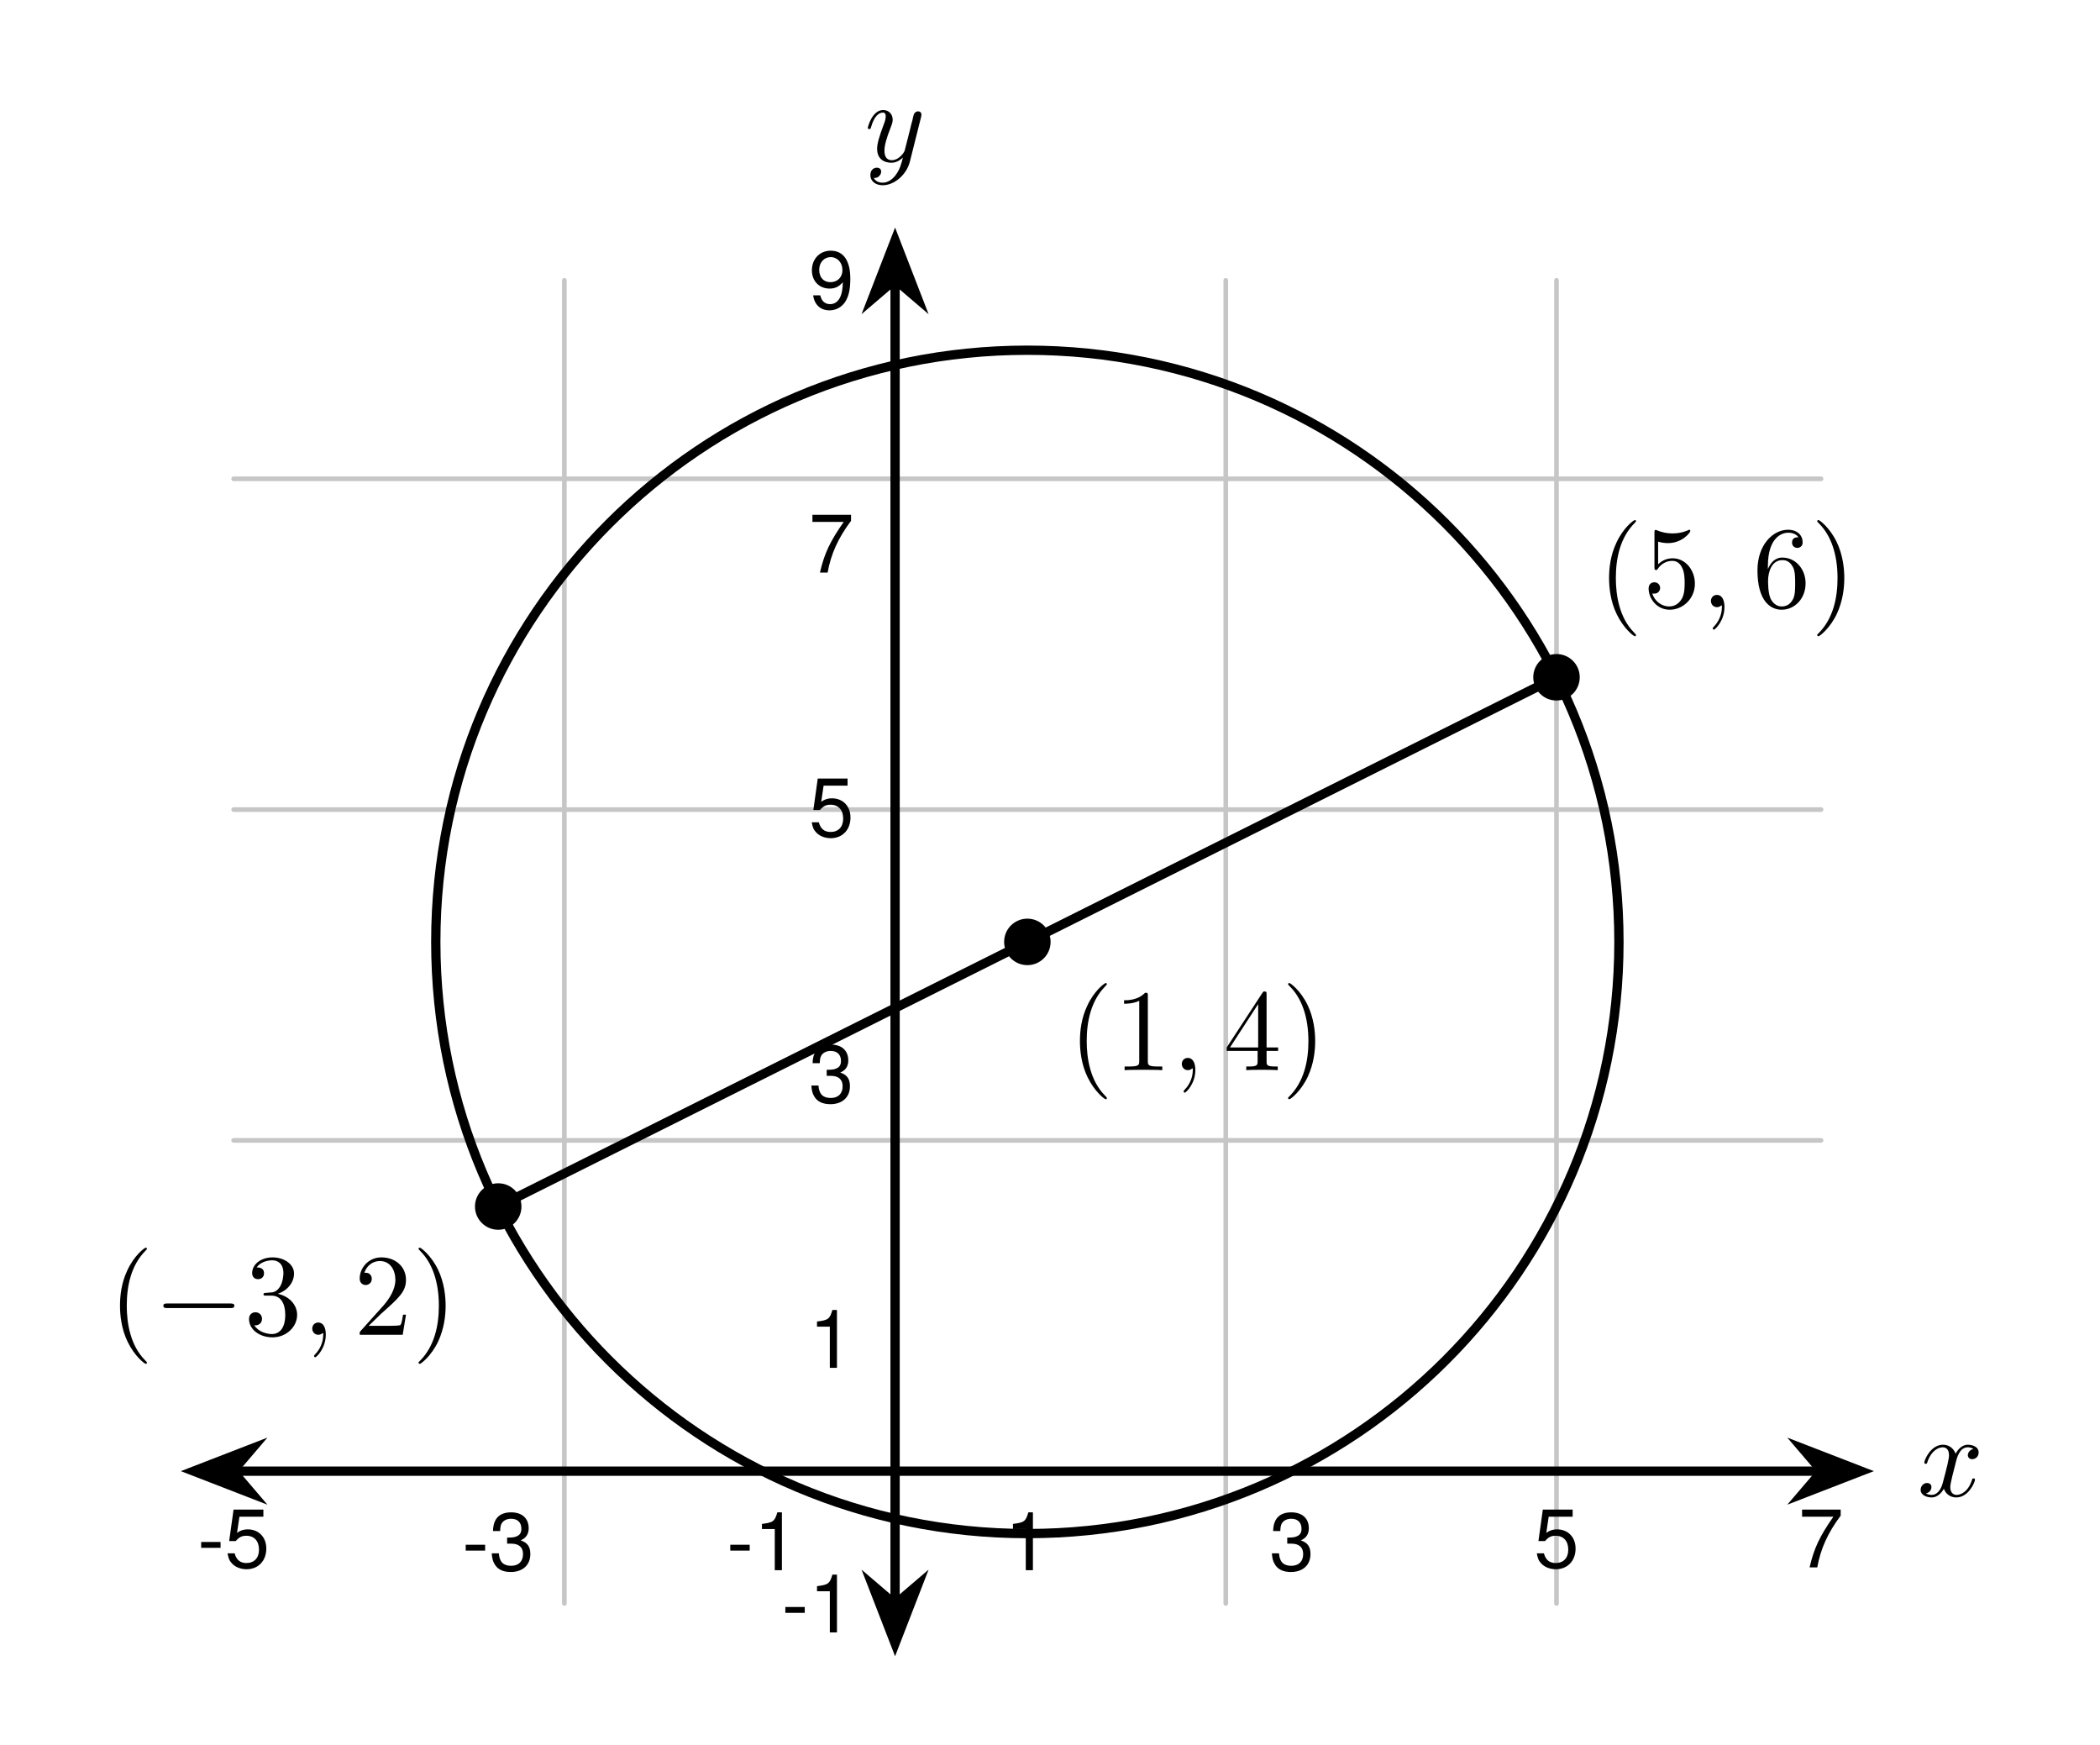
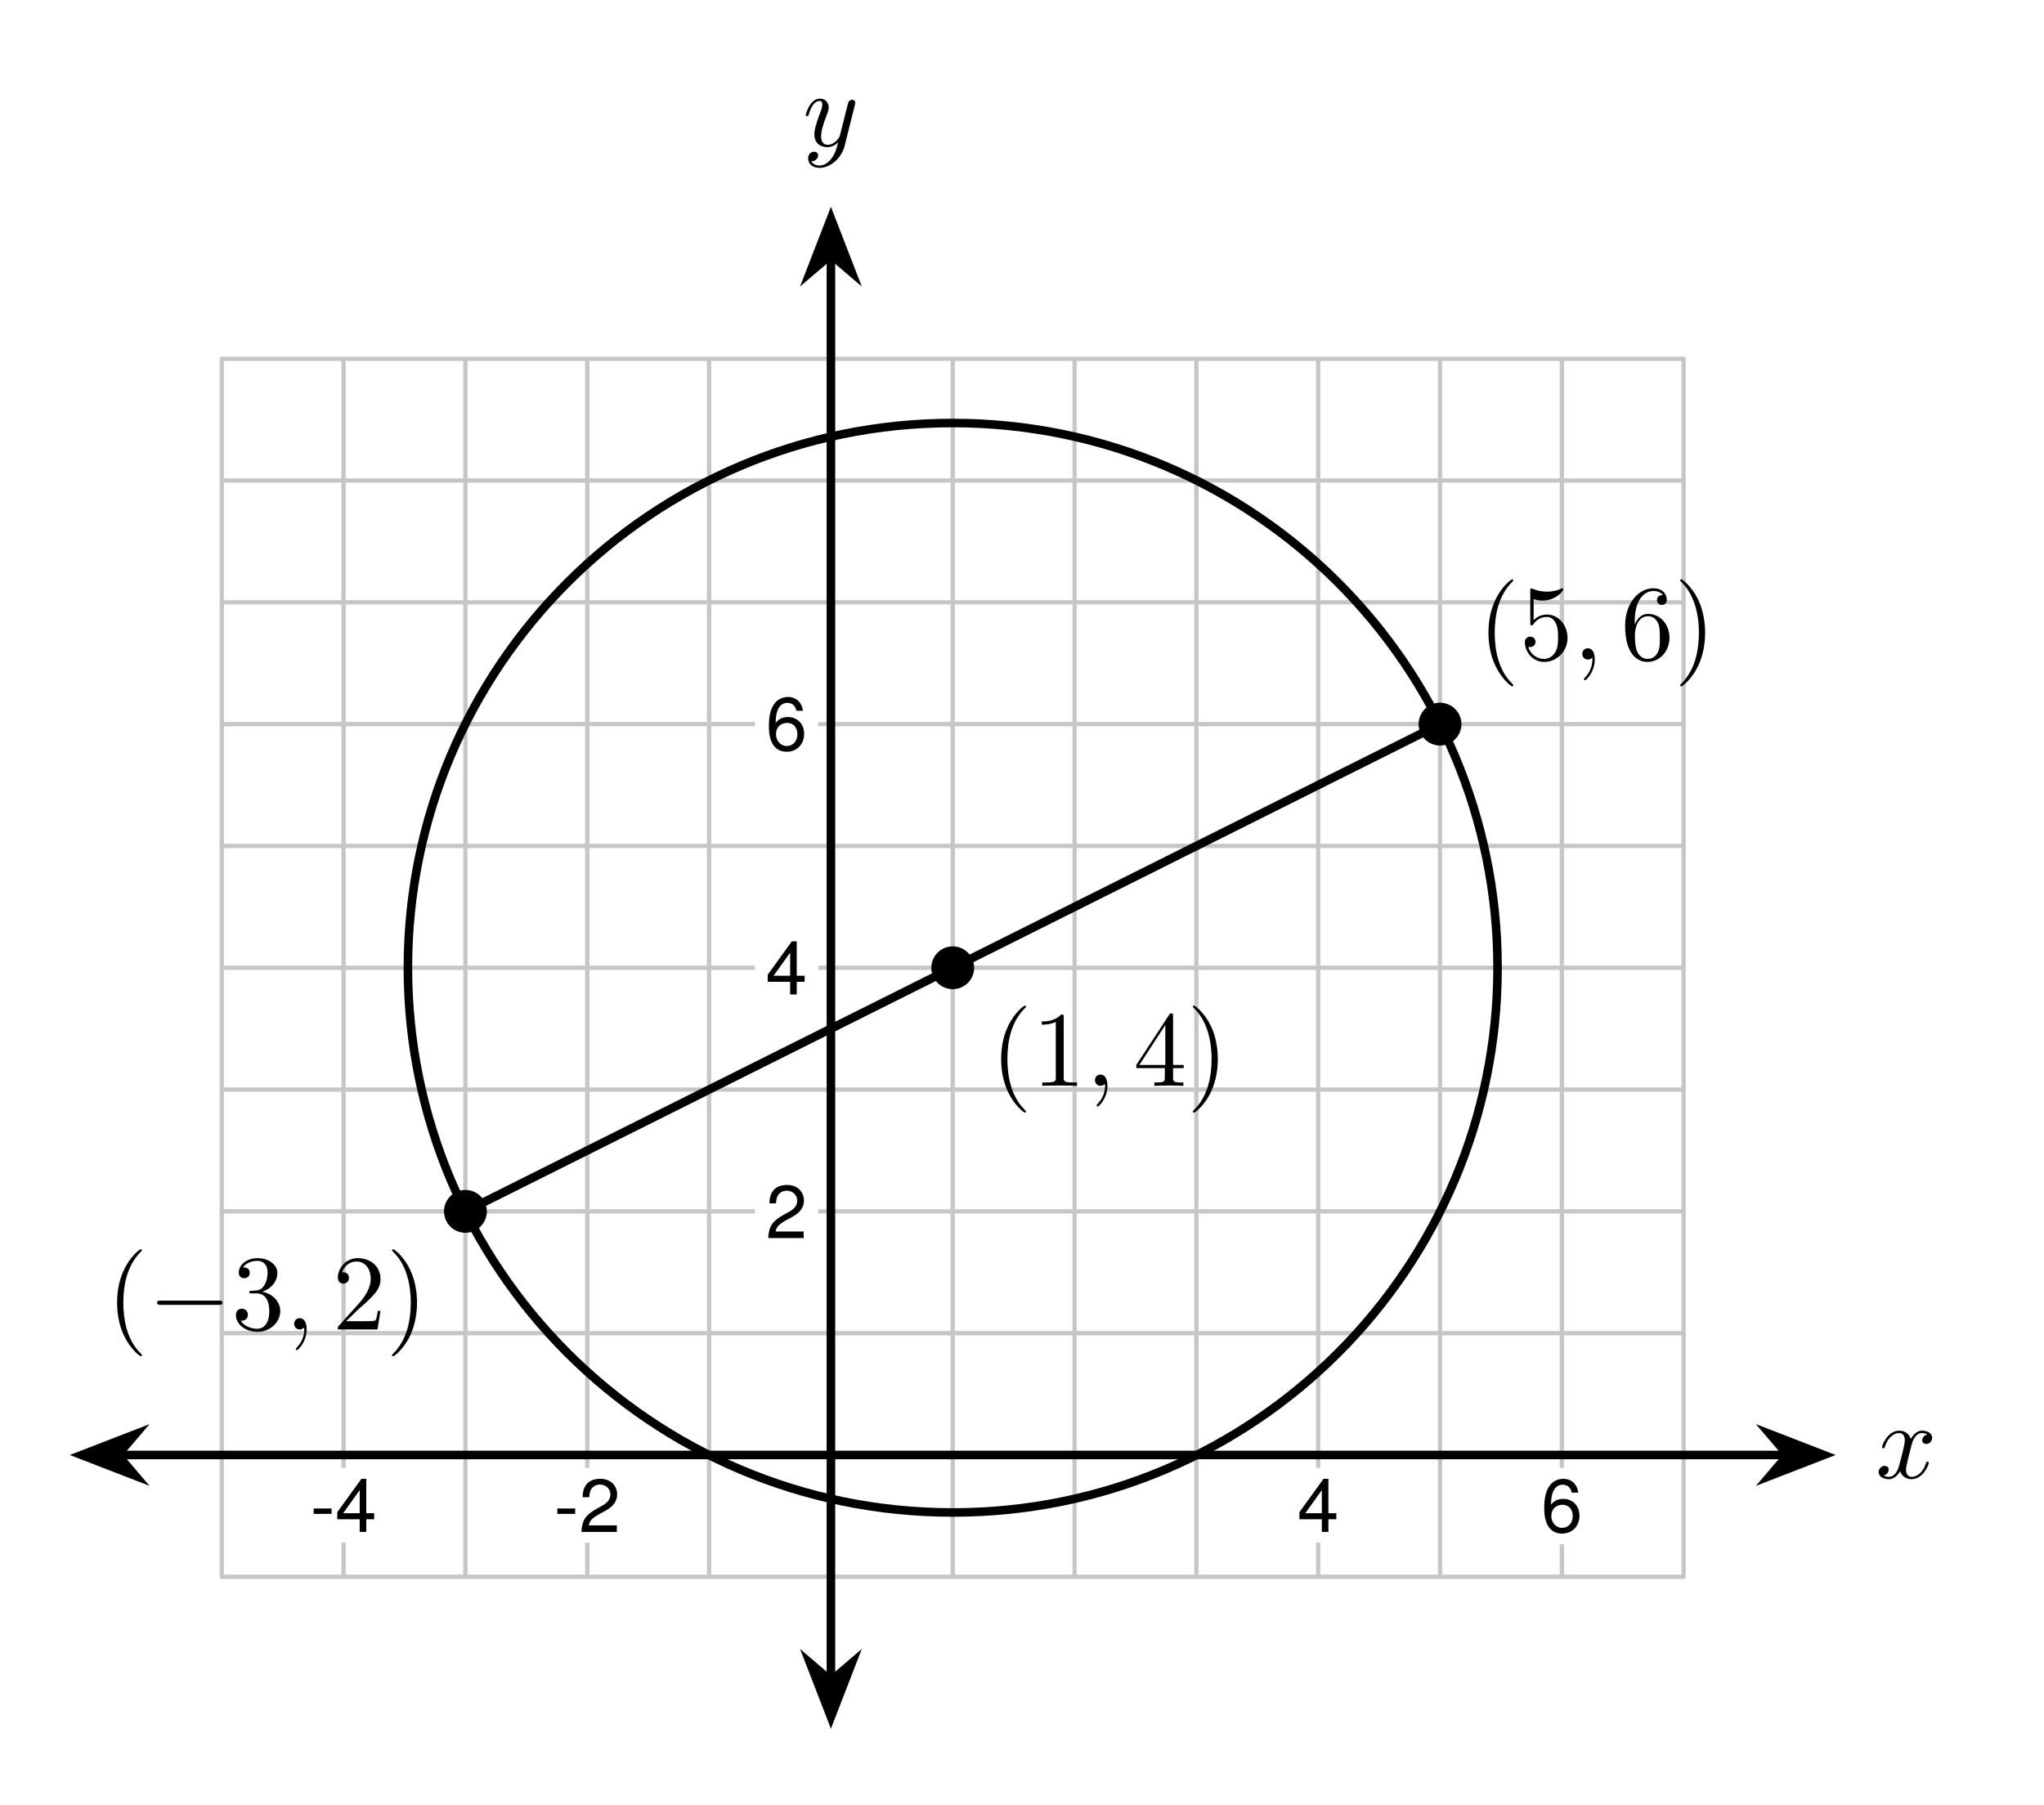
- <svg xmlns="http://www.w3.org/2000/svg" xmlns:xlink="http://www.w3.org/1999/xlink" width="179.336" height="148.946" viewBox="0 0 179.336 148.946">
+ <svg xmlns="http://www.w3.org/2000/svg" xmlns:xlink="http://www.w3.org/1999/xlink" width="189.442" height="167.298" viewBox="0 0 189.442 167.298">
  <defs>
    <g>
      <g id="glyph-0-0">
        <path d="M 3.312 -3 C 3.375 -3.25 3.609 -4.172 4.297 -4.172 C 4.344 -4.172 4.578 -4.172 4.797 -4.031 C 4.516 -3.984 4.312 -3.734 4.312 -3.5 C 4.312 -3.344 4.422 -3.156 4.688 -3.156 C 4.906 -3.156 5.234 -3.328 5.234 -3.734 C 5.234 -4.25 4.641 -4.391 4.312 -4.391 C 3.734 -4.391 3.391 -3.859 3.266 -3.625 C 3.016 -4.281 2.484 -4.391 2.188 -4.391 C 1.156 -4.391 0.594 -3.109 0.594 -2.859 C 0.594 -2.766 0.688 -2.766 0.719 -2.766 C 0.797 -2.766 0.828 -2.781 0.844 -2.875 C 1.188 -3.922 1.828 -4.172 2.172 -4.172 C 2.359 -4.172 2.703 -4.078 2.703 -3.5 C 2.703 -3.188 2.547 -2.531 2.172 -1.141 C 2.016 -0.531 1.672 -0.109 1.234 -0.109 C 1.172 -0.109 0.938 -0.109 0.734 -0.234 C 0.984 -0.281 1.203 -0.5 1.203 -0.781 C 1.203 -1.047 0.984 -1.125 0.828 -1.125 C 0.531 -1.125 0.281 -0.859 0.281 -0.547 C 0.281 -0.094 0.781 0.109 1.219 0.109 C 1.875 0.109 2.234 -0.578 2.266 -0.641 C 2.375 -0.281 2.734 0.109 3.328 0.109 C 4.359 0.109 4.922 -1.172 4.922 -1.422 C 4.922 -1.516 4.828 -1.516 4.797 -1.516 C 4.719 -1.516 4.688 -1.484 4.672 -1.406 C 4.344 -0.344 3.672 -0.109 3.359 -0.109 C 2.969 -0.109 2.812 -0.422 2.812 -0.766 C 2.812 -0.984 2.875 -1.203 2.969 -1.641 Z M 3.312 -3 " />
      </g>
      <g id="glyph-0-1">
        <path d="M 4.828 -3.781 C 4.859 -3.922 4.859 -3.938 4.859 -4.016 C 4.859 -4.188 4.719 -4.281 4.578 -4.281 C 4.469 -4.281 4.312 -4.219 4.234 -4.062 C 4.203 -4.016 4.125 -3.703 4.094 -3.531 C 4.016 -3.281 3.953 -3 3.891 -2.734 L 3.438 -0.953 C 3.406 -0.797 2.969 -0.109 2.328 -0.109 C 1.812 -0.109 1.703 -0.547 1.703 -0.906 C 1.703 -1.375 1.875 -1.984 2.219 -2.859 C 2.375 -3.266 2.406 -3.375 2.406 -3.578 C 2.406 -4.016 2.094 -4.391 1.594 -4.391 C 0.656 -4.391 0.281 -2.953 0.281 -2.859 C 0.281 -2.766 0.391 -2.766 0.406 -2.766 C 0.5 -2.766 0.516 -2.781 0.562 -2.938 C 0.828 -3.875 1.234 -4.172 1.562 -4.172 C 1.641 -4.172 1.812 -4.172 1.812 -3.844 C 1.812 -3.609 1.719 -3.344 1.641 -3.156 C 1.25 -2.109 1.078 -1.531 1.078 -1.078 C 1.078 -0.188 1.703 0.109 2.281 0.109 C 2.672 0.109 3 -0.062 3.281 -0.344 C 3.156 0.172 3.031 0.672 2.641 1.188 C 2.375 1.531 2 1.812 1.547 1.812 C 1.406 1.812 0.969 1.781 0.797 1.406 C 0.953 1.406 1.078 1.406 1.219 1.281 C 1.312 1.188 1.422 1.062 1.422 0.875 C 1.422 0.562 1.156 0.531 1.047 0.531 C 0.828 0.531 0.5 0.688 0.5 1.172 C 0.5 1.672 0.938 2.031 1.547 2.031 C 2.562 2.031 3.594 1.125 3.875 0.016 Z M 4.828 -3.781 " />
      </g>
      <g id="glyph-0-2">
        <path d="M 2.016 -0.016 C 2.016 -0.672 1.766 -1.047 1.375 -1.047 C 1.047 -1.047 0.859 -0.797 0.859 -0.531 C 0.859 -0.266 1.047 0 1.375 0 C 1.5 0 1.625 -0.047 1.719 -0.125 C 1.75 -0.156 1.766 -0.156 1.781 -0.156 C 1.781 -0.156 1.797 -0.156 1.797 -0.016 C 1.797 0.719 1.453 1.312 1.125 1.641 C 1.016 1.75 1.016 1.781 1.016 1.812 C 1.016 1.875 1.062 1.922 1.109 1.922 C 1.219 1.922 2.016 1.156 2.016 -0.016 Z M 2.016 -0.016 " />
      </g>
      <g id="glyph-1-0">
        <path d="M 1.969 -2.172 L 0.312 -2.172 L 0.312 -1.672 L 1.969 -1.672 Z M 1.969 -2.172 " />
      </g>
      <g id="glyph-1-1">
-         <path d="M 3.312 -4.938 L 0.766 -4.938 L 0.391 -2.25 L 0.953 -2.25 C 1.25 -2.594 1.484 -2.703 1.859 -2.703 C 2.531 -2.703 2.938 -2.25 2.938 -1.516 C 2.938 -0.812 2.531 -0.375 1.859 -0.375 C 1.328 -0.375 1 -0.656 0.859 -1.203 L 0.25 -1.203 C 0.328 -0.812 0.391 -0.609 0.547 -0.438 C 0.828 -0.062 1.328 0.156 1.875 0.156 C 2.875 0.156 3.562 -0.562 3.562 -1.609 C 3.562 -2.578 2.922 -3.25 1.969 -3.25 C 1.625 -3.25 1.344 -3.156 1.062 -2.953 L 1.266 -4.328 L 3.312 -4.328 Z M 3.312 -4.938 " />
+         <path d="M 2.266 -1.172 L 2.266 0 L 2.875 0 L 2.875 -1.172 L 3.609 -1.172 L 3.609 -1.734 L 2.875 -1.734 L 2.875 -4.922 L 2.422 -4.922 L 0.188 -1.828 L 0.188 -1.172 Z M 2.266 -1.734 L 0.734 -1.734 L 2.266 -3.875 Z M 2.266 -1.734 " />
      </g>
      <g id="glyph-1-2">
-         <path d="M 1.531 -2.266 L 1.875 -2.266 C 2.547 -2.266 2.891 -1.953 2.891 -1.375 C 2.891 -0.75 2.516 -0.375 1.875 -0.375 C 1.203 -0.375 0.875 -0.719 0.828 -1.438 L 0.219 -1.438 C 0.25 -1.031 0.312 -0.781 0.438 -0.562 C 0.688 -0.078 1.172 0.156 1.844 0.156 C 2.859 0.156 3.516 -0.438 3.516 -1.375 C 3.516 -2 3.281 -2.344 2.688 -2.547 C 3.141 -2.734 3.375 -3.078 3.375 -3.578 C 3.375 -4.422 2.812 -4.938 1.875 -4.938 C 0.875 -4.938 0.344 -4.391 0.328 -3.344 L 0.938 -3.344 C 0.953 -3.641 0.969 -3.797 1.047 -3.953 C 1.188 -4.234 1.5 -4.391 1.875 -4.391 C 2.422 -4.391 2.75 -4.078 2.75 -3.547 C 2.75 -3.203 2.625 -3 2.344 -2.891 C 2.188 -2.812 1.969 -2.781 1.531 -2.781 Z M 1.531 -2.266 " />
+         <path d="M 3.516 -0.609 L 0.922 -0.609 C 0.984 -1 1.203 -1.266 1.812 -1.609 L 2.5 -1.984 C 3.188 -2.359 3.547 -2.875 3.547 -3.469 C 3.547 -3.891 3.375 -4.266 3.094 -4.531 C 2.797 -4.797 2.438 -4.922 1.969 -4.922 C 1.344 -4.922 0.875 -4.703 0.609 -4.281 C 0.438 -4.016 0.359 -3.719 0.344 -3.219 L 0.953 -3.219 C 0.984 -3.547 1.016 -3.75 1.109 -3.906 C 1.266 -4.203 1.578 -4.391 1.953 -4.391 C 2.5 -4.391 2.922 -3.984 2.922 -3.469 C 2.922 -3.078 2.688 -2.734 2.25 -2.484 L 1.609 -2.125 C 0.594 -1.547 0.297 -1.078 0.234 0 L 3.516 0 Z M 3.516 -0.609 " />
      </g>
      <g id="glyph-1-3">
-         <path d="M 1.797 -3.516 L 1.797 0 L 2.406 0 L 2.406 -4.938 L 2.016 -4.938 C 1.797 -4.172 1.656 -4.062 0.703 -3.953 L 0.703 -3.516 Z M 1.797 -3.516 " />
-       </g>
-       <g id="glyph-1-4">
-         <path d="M 3.609 -4.938 L 0.312 -4.938 L 0.312 -4.328 L 2.984 -4.328 C 1.812 -2.656 1.328 -1.625 0.953 0 L 1.609 0 C 1.891 -1.578 2.5 -2.938 3.609 -4.422 Z M 3.609 -4.938 " />
-       </g>
-       <g id="glyph-1-5">
-         <path d="M 0.375 -1.125 C 0.484 -0.312 1.016 0.156 1.766 0.156 C 2.312 0.156 2.797 -0.109 3.094 -0.547 C 3.406 -1.016 3.547 -1.625 3.547 -2.531 C 3.547 -3.344 3.406 -3.875 3.125 -4.312 C 2.844 -4.719 2.422 -4.938 1.875 -4.938 C 0.938 -4.938 0.266 -4.234 0.266 -3.266 C 0.266 -2.344 0.891 -1.703 1.781 -1.703 C 2.25 -1.703 2.594 -1.875 2.906 -2.25 C 2.906 -1.047 2.516 -0.375 1.812 -0.375 C 1.375 -0.375 1.078 -0.656 0.984 -1.125 Z M 1.875 -4.391 C 2.438 -4.391 2.875 -3.922 2.875 -3.281 C 2.875 -2.672 2.453 -2.25 1.844 -2.25 C 1.266 -2.25 0.891 -2.656 0.891 -3.312 C 0.891 -3.938 1.312 -4.391 1.875 -4.391 Z M 1.875 -4.391 " />
+         <path d="M 3.453 -3.641 C 3.344 -4.438 2.812 -4.922 2.062 -4.922 C 1.516 -4.922 1.031 -4.656 0.75 -4.219 C 0.438 -3.734 0.297 -3.141 0.297 -2.234 C 0.297 -1.422 0.422 -0.891 0.719 -0.453 C 0.984 -0.062 1.406 0.156 1.953 0.156 C 2.891 0.156 3.562 -0.531 3.562 -1.5 C 3.562 -2.422 2.938 -3.062 2.047 -3.062 C 1.562 -3.062 1.188 -2.875 0.922 -2.516 C 0.922 -3.719 1.312 -4.375 2.016 -4.375 C 2.453 -4.375 2.75 -4.109 2.844 -3.641 Z M 1.984 -2.516 C 2.562 -2.516 2.938 -2.109 2.938 -1.453 C 2.938 -0.828 2.516 -0.375 1.953 -0.375 C 1.391 -0.375 0.953 -0.859 0.953 -1.484 C 0.953 -2.094 1.375 -2.516 1.984 -2.516 Z M 1.984 -2.516 " />
      </g>
      <g id="glyph-2-0">
        <path d="M 3.281 2.375 C 3.281 2.344 3.281 2.328 3.109 2.156 C 1.875 0.906 1.562 -0.969 1.562 -2.484 C 1.562 -4.203 1.938 -5.938 3.156 -7.172 C 3.281 -7.297 3.281 -7.312 3.281 -7.344 C 3.281 -7.406 3.25 -7.438 3.188 -7.438 C 3.078 -7.438 2.188 -6.766 1.609 -5.5 C 1.094 -4.422 0.984 -3.312 0.984 -2.484 C 0.984 -1.703 1.094 -0.5 1.641 0.609 C 2.234 1.828 3.078 2.484 3.188 2.484 C 3.25 2.484 3.281 2.453 3.281 2.375 Z M 3.281 2.375 " />
      </g>
      <g id="glyph-2-1">
        <path d="M 2.875 -3.5 C 3.688 -3.766 4.266 -4.453 4.266 -5.234 C 4.266 -6.047 3.391 -6.609 2.438 -6.609 C 1.438 -6.609 0.688 -6.016 0.688 -5.266 C 0.688 -4.938 0.906 -4.75 1.188 -4.75 C 1.5 -4.75 1.703 -4.953 1.703 -5.25 C 1.703 -5.75 1.234 -5.75 1.078 -5.75 C 1.391 -6.234 2.047 -6.359 2.406 -6.359 C 2.812 -6.359 3.359 -6.141 3.359 -5.25 C 3.359 -5.125 3.328 -4.547 3.078 -4.125 C 2.781 -3.641 2.438 -3.609 2.188 -3.609 C 2.109 -3.594 1.875 -3.578 1.812 -3.578 C 1.719 -3.562 1.656 -3.547 1.656 -3.453 C 1.656 -3.344 1.719 -3.344 1.891 -3.344 L 2.328 -3.344 C 3.141 -3.344 3.516 -2.672 3.516 -1.703 C 3.516 -0.344 2.828 -0.062 2.391 -0.062 C 1.969 -0.062 1.219 -0.234 0.875 -0.812 C 1.219 -0.766 1.531 -0.984 1.531 -1.359 C 1.531 -1.719 1.266 -1.922 0.969 -1.922 C 0.734 -1.922 0.422 -1.781 0.422 -1.344 C 0.422 -0.438 1.344 0.219 2.422 0.219 C 3.625 0.219 4.531 -0.688 4.531 -1.703 C 4.531 -2.516 3.906 -3.281 2.875 -3.5 Z M 2.875 -3.5 " />
      </g>
      <g id="glyph-2-2">
        <path d="M 1.266 -0.766 L 2.312 -1.781 C 3.859 -3.156 4.453 -3.688 4.453 -4.688 C 4.453 -5.812 3.562 -6.609 2.344 -6.609 C 1.234 -6.609 0.5 -5.688 0.5 -4.812 C 0.5 -4.25 0.984 -4.25 1.016 -4.25 C 1.188 -4.25 1.531 -4.375 1.531 -4.781 C 1.531 -5.047 1.359 -5.297 1.016 -5.297 C 0.938 -5.297 0.906 -5.297 0.891 -5.281 C 1.109 -5.938 1.641 -6.297 2.219 -6.297 C 3.125 -6.297 3.547 -5.5 3.547 -4.688 C 3.547 -3.891 3.062 -3.109 2.516 -2.484 L 0.609 -0.359 C 0.5 -0.266 0.5 -0.234 0.5 0 L 4.172 0 L 4.453 -1.719 L 4.203 -1.719 C 4.156 -1.422 4.094 -0.984 3.984 -0.844 C 3.922 -0.766 3.266 -0.766 3.047 -0.766 Z M 1.266 -0.766 " />
      </g>
      <g id="glyph-2-3">
        <path d="M 2.875 -2.484 C 2.875 -3.25 2.766 -4.453 2.219 -5.578 C 1.625 -6.797 0.766 -7.438 0.672 -7.438 C 0.609 -7.438 0.562 -7.406 0.562 -7.344 C 0.562 -7.312 0.562 -7.297 0.75 -7.109 C 1.719 -6.125 2.297 -4.547 2.297 -2.484 C 2.297 -0.781 1.922 0.969 0.688 2.219 C 0.562 2.328 0.562 2.344 0.562 2.375 C 0.562 2.438 0.609 2.484 0.672 2.484 C 0.766 2.484 1.656 1.812 2.25 0.547 C 2.75 -0.547 2.875 -1.641 2.875 -2.484 Z M 2.875 -2.484 " />
      </g>
      <g id="glyph-2-4">
        <path d="M 4.453 -2 C 4.453 -3.172 3.641 -4.172 2.562 -4.172 C 2.094 -4.172 1.672 -4.016 1.312 -3.656 L 1.312 -5.594 C 1.516 -5.531 1.828 -5.469 2.156 -5.469 C 3.375 -5.469 4.062 -6.375 4.062 -6.5 C 4.062 -6.562 4.031 -6.609 3.969 -6.609 C 3.953 -6.609 3.938 -6.609 3.891 -6.578 C 3.688 -6.484 3.203 -6.297 2.547 -6.297 C 2.141 -6.297 1.688 -6.359 1.219 -6.562 C 1.141 -6.594 1.125 -6.594 1.094 -6.594 C 1 -6.594 1 -6.516 1 -6.359 L 1 -3.422 C 1 -3.25 1 -3.172 1.141 -3.172 C 1.203 -3.172 1.234 -3.188 1.266 -3.25 C 1.375 -3.406 1.75 -3.953 2.547 -3.953 C 3.062 -3.953 3.312 -3.5 3.391 -3.312 C 3.547 -2.953 3.578 -2.562 3.578 -2.062 C 3.578 -1.719 3.578 -1.125 3.328 -0.703 C 3.094 -0.312 2.734 -0.062 2.266 -0.062 C 1.547 -0.062 0.984 -0.578 0.812 -1.172 C 0.844 -1.156 0.875 -1.156 0.984 -1.156 C 1.312 -1.156 1.484 -1.406 1.484 -1.641 C 1.484 -1.875 1.312 -2.125 0.984 -2.125 C 0.844 -2.125 0.5 -2.047 0.5 -1.594 C 0.5 -0.75 1.188 0.219 2.297 0.219 C 3.438 0.219 4.453 -0.734 4.453 -2 Z M 4.453 -2 " />
      </g>
      <g id="glyph-2-5">
        <path d="M 1.312 -3.25 L 1.312 -3.5 C 1.312 -6 2.547 -6.359 3.047 -6.359 C 3.281 -6.359 3.703 -6.297 3.922 -5.969 C 3.766 -5.969 3.375 -5.969 3.375 -5.516 C 3.375 -5.203 3.609 -5.062 3.828 -5.062 C 3.984 -5.062 4.281 -5.156 4.281 -5.531 C 4.281 -6.125 3.844 -6.609 3.031 -6.609 C 1.75 -6.609 0.422 -5.328 0.422 -3.141 C 0.422 -0.484 1.562 0.219 2.484 0.219 C 3.594 0.219 4.531 -0.719 4.531 -2.031 C 4.531 -3.281 3.656 -4.234 2.547 -4.234 C 1.875 -4.234 1.516 -3.734 1.312 -3.25 Z M 2.484 -0.062 C 1.859 -0.062 1.562 -0.656 1.516 -0.797 C 1.328 -1.266 1.328 -2.062 1.328 -2.25 C 1.328 -3.016 1.641 -4.016 2.547 -4.016 C 2.703 -4.016 3.156 -4.016 3.469 -3.391 C 3.641 -3.031 3.641 -2.516 3.641 -2.031 C 3.641 -1.562 3.641 -1.062 3.469 -0.703 C 3.172 -0.109 2.719 -0.062 2.484 -0.062 Z M 2.484 -0.062 " />
      </g>
      <g id="glyph-2-6">
        <path d="M 2.922 -6.344 C 2.922 -6.594 2.922 -6.609 2.688 -6.609 C 2.078 -5.969 1.203 -5.969 0.891 -5.969 L 0.891 -5.672 C 1.078 -5.672 1.672 -5.672 2.188 -5.922 L 2.188 -0.781 C 2.188 -0.422 2.156 -0.312 1.266 -0.312 L 0.938 -0.312 L 0.938 0 C 1.297 -0.031 2.156 -0.031 2.547 -0.031 C 2.953 -0.031 3.812 -0.031 4.156 0 L 4.156 -0.312 L 3.844 -0.312 C 2.953 -0.312 2.922 -0.422 2.922 -0.781 Z M 2.922 -6.344 " />
      </g>
      <g id="glyph-2-7">
        <path d="M 2.922 -1.641 L 2.922 -0.781 C 2.922 -0.422 2.891 -0.312 2.156 -0.312 L 1.953 -0.312 L 1.953 0 C 2.359 -0.031 2.875 -0.031 3.297 -0.031 C 3.703 -0.031 4.234 -0.031 4.641 0 L 4.641 -0.312 L 4.438 -0.312 C 3.703 -0.312 3.688 -0.422 3.688 -0.781 L 3.688 -1.641 L 4.672 -1.641 L 4.672 -1.938 L 3.688 -1.938 L 3.688 -6.453 C 3.688 -6.656 3.688 -6.719 3.516 -6.719 C 3.438 -6.719 3.406 -6.719 3.328 -6.594 L 0.281 -1.938 L 0.281 -1.641 Z M 2.969 -1.938 L 0.562 -1.938 L 2.969 -5.641 Z M 2.969 -1.938 " />
      </g>
      <g id="glyph-3-0">
        <path d="M 6.531 -2.281 C 6.703 -2.281 6.891 -2.281 6.891 -2.484 C 6.891 -2.672 6.703 -2.672 6.531 -2.672 L 1.172 -2.672 C 1 -2.672 0.828 -2.672 0.828 -2.484 C 0.828 -2.281 1 -2.281 1.172 -2.281 Z M 6.531 -2.281 " />
      </g>
    </g>
    <clipPath id="clip-0">
-       <path clip-rule="nonzero" d="M 63 124 L 90 124 L 90 148.645 L 63 148.645 Z M 63 124 " />
+       <path clip-rule="nonzero" d="M 0.117 121 L 24 121 L 24 149 L 0.117 149 Z M 0.117 121 " />
+     </clipPath>
+     <clipPath id="clip-1">
+       <path clip-rule="nonzero" d="M 63 142 L 91 142 L 91 166.598 L 63 166.598 Z M 63 142 " />
    </clipPath>
  </defs>
-   <path fill="none" stroke-width="0.399" stroke-linecap="round" stroke-linejoin="round" stroke="rgb(77.499%, 77.499%, 77.499%)" stroke-opacity="1" stroke-miterlimit="10" d="M -56.694 -0.001 L 79.37 -0.001 M -56.694 28.346 L 79.37 28.346 M -56.694 56.693 L 79.37 56.693 M -56.694 85.04 L 79.37 85.04 M -28.347 -11.339 L -28.347 102.048 M -0 -11.339 L -0 102.048 M 28.346 -11.339 L 28.346 102.048 M 56.693 -11.339 L 56.693 102.048 " transform="matrix(0.996311, 0, 0, -0.996311, 76.43798, 125.6087)" />
-   <path fill="none" stroke-width="0.797" stroke-linecap="round" stroke-linejoin="round" stroke="rgb(0%, 0%, 0%)" stroke-opacity="1" stroke-miterlimit="10" d="M -56.576 -0.001 L 79.253 -0.001 " transform="matrix(0.996311, 0, 0, -0.996311, 76.43798, 125.6087)" />
-   <path fill-rule="nonzero" fill="rgb(0%, 0%, 0%)" fill-opacity="1" stroke-width="0.797" stroke-linecap="round" stroke-linejoin="miter" stroke="rgb(0%, 0%, 0%)" stroke-opacity="1" stroke-miterlimit="10" d="M 6.259 0.001 L 1.268 1.934 L 2.918 0.001 L 1.268 -1.932 Z M 6.259 0.001 " transform="matrix(-0.996311, 0, 0, 0.996311, 22.77876, 125.6087)" />
-   <path fill-rule="nonzero" fill="rgb(0%, 0%, 0%)" fill-opacity="1" stroke-width="0.797" stroke-linecap="round" stroke-linejoin="miter" stroke="rgb(0%, 0%, 0%)" stroke-opacity="1" stroke-miterlimit="10" d="M 6.258 -0.001 L 1.267 1.932 L 2.918 -0.001 L 1.267 -1.934 Z M 6.258 -0.001 " transform="matrix(0.996311, 0, 0, -0.996311, 152.6906, 125.6087)" />
+   <path fill="none" stroke-width="0.399" stroke-linecap="round" stroke-linejoin="round" stroke="rgb(77.499%, 77.499%, 77.499%)" stroke-opacity="1" stroke-miterlimit="10" d="M -56.693 -11.337 L 79.368 -11.337 M -56.693 -0.001 L 79.368 -0.001 M -56.693 11.339 L 79.368 11.339 M -56.693 22.676 L 79.368 22.676 M -56.693 34.016 L 79.368 34.016 M -56.693 45.353 L 79.368 45.353 M -56.693 56.693 L 79.368 56.693 M -56.693 68.029 L 79.368 68.029 M -56.693 79.37 L 79.368 79.37 M -56.693 90.71 L 79.368 90.71 M -56.693 102.039 L 79.368 102.039 M -56.693 -11.337 L -56.693 102.046 M -45.356 -11.337 L -45.356 102.046 M -34.016 -11.337 L -34.016 102.046 M -22.675 -11.337 L -22.675 102.046 M -11.339 -11.337 L -11.339 102.046 M 0.001 -11.337 L 0.001 102.046 M 11.338 -11.337 L 11.338 102.046 M 22.678 -11.337 L 22.678 102.046 M 34.015 -11.337 L 34.015 102.046 M 45.355 -11.337 L 45.355 102.046 M 56.691 -11.337 L 56.691 102.046 M 68.032 -11.337 L 68.032 102.046 M 79.36 -11.337 L 79.36 102.046 " transform="matrix(0.995821, 0, 0, -0.995821, 77.01032, 134.8701)" />
+   <path fill="none" stroke-width="0.797" stroke-linecap="round" stroke-linejoin="round" stroke="rgb(0%, 0%, 0%)" stroke-opacity="1" stroke-miterlimit="10" d="M -66.189 -0.001 L 88.865 -0.001 " transform="matrix(0.995821, 0, 0, -0.995821, 77.01032, 134.8701)" />
+   <path fill-rule="nonzero" fill="rgb(0%, 0%, 0%)" fill-opacity="1" d="M 7.57 134.871 L 12.543 136.797 L 10.902 134.871 L 12.543 132.945 Z M 7.57 134.871 " />
+   <g clip-path="url(#clip-0)">
+     <path fill="none" stroke-width="0.797" stroke-linecap="round" stroke-linejoin="miter" stroke="rgb(0%, 0%, 0%)" stroke-opacity="1" stroke-miterlimit="10" d="M 6.262 0.001 L 1.268 1.935 L 2.916 0.001 L 1.268 -1.933 Z M 6.262 0.001 " transform="matrix(-0.995821, 0, 0, 0.995821, 13.80576, 134.8701)" />
+   </g>
+   <path fill-rule="nonzero" fill="rgb(0%, 0%, 0%)" fill-opacity="1" stroke-width="0.797" stroke-linecap="round" stroke-linejoin="miter" stroke="rgb(0%, 0%, 0%)" stroke-opacity="1" stroke-miterlimit="10" d="M 6.26 -0.001 L 1.267 1.933 L 2.918 -0.001 L 1.267 -1.935 Z M 6.26 -0.001 " transform="matrix(0.995821, 0, 0, -0.995821, 162.7972, 134.8701)" />
  <g fill="rgb(0%, 0%, 0%)" fill-opacity="1">
-     <use xlink:href="#glyph-0-0" x="163.738" y="127.746" />
+     <use xlink:href="#glyph-0-0" x="173.839" y="137.006" />
  </g>
-   <path fill="none" stroke-width="0.797" stroke-linecap="round" stroke-linejoin="round" stroke="rgb(0%, 0%, 0%)" stroke-opacity="1" stroke-miterlimit="10" d="M -0 -11.222 L -0 101.93 " transform="matrix(0.996311, 0, 0, -0.996311, 76.43798, 125.6087)" />
-   <path fill-rule="nonzero" fill="rgb(0%, 0%, 0%)" fill-opacity="1" d="M 76.438 140.316 L 78.363 135.344 L 76.438 136.988 L 74.512 135.344 Z M 76.438 140.316 " />
-   <g clip-path="url(#clip-0)">
-     <path fill="none" stroke-width="0.797" stroke-linecap="round" stroke-linejoin="miter" stroke="rgb(0%, 0%, 0%)" stroke-opacity="1" stroke-miterlimit="10" d="M 6.258 -0 L 1.267 1.932 L 2.918 -0 L 1.267 -1.933 Z M 6.258 -0 " transform="matrix(0, 0.996311, 0.996311, 0, 76.43798, 134.081)" />
+   <path fill="none" stroke-width="0.797" stroke-linecap="round" stroke-linejoin="round" stroke="rgb(0%, 0%, 0%)" stroke-opacity="1" stroke-miterlimit="10" d="M 0.001 -20.834 L 0.001 111.543 " transform="matrix(0.995821, 0, 0, -0.995821, 77.01032, 134.8701)" />
+   <path fill-rule="nonzero" fill="rgb(0%, 0%, 0%)" fill-opacity="1" d="M 77.012 159.145 L 78.938 154.172 L 77.012 155.816 L 75.086 154.172 Z M 77.012 159.145 " />
+   <g clip-path="url(#clip-1)">
+     <path fill="none" stroke-width="0.797" stroke-linecap="round" stroke-linejoin="miter" stroke="rgb(0%, 0%, 0%)" stroke-opacity="1" stroke-miterlimit="10" d="M 6.261 0.001 L 1.267 1.935 L 2.919 0.001 L 1.267 -1.932 Z M 6.261 0.001 " transform="matrix(0, 0.995821, 0.995821, 0, 77.01032, 152.91)" />
  </g>
-   <path fill-rule="nonzero" fill="rgb(0%, 0%, 0%)" fill-opacity="1" stroke-width="0.797" stroke-linecap="round" stroke-linejoin="miter" stroke="rgb(0%, 0%, 0%)" stroke-opacity="1" stroke-miterlimit="10" d="M 6.258 0 L 1.267 1.933 L 2.918 0 L 1.267 -1.932 Z M 6.258 0 " transform="matrix(0, -0.996311, -0.996311, 0, 76.43798, 26.76257)" />
+   <path fill-rule="nonzero" fill="rgb(0%, 0%, 0%)" fill-opacity="1" stroke-width="0.797" stroke-linecap="round" stroke-linejoin="miter" stroke="rgb(0%, 0%, 0%)" stroke-opacity="1" stroke-miterlimit="10" d="M 6.261 -0.001 L 1.268 1.932 L 2.915 -0.001 L 1.268 -1.935 Z M 6.261 -0.001 " transform="matrix(0, -0.995821, -0.995821, 0, 77.01032, 26.50084)" />
  <g fill="rgb(0%, 0%, 0%)" fill-opacity="1">
-     <use xlink:href="#glyph-0-1" x="73.827" y="13.786" />
+     <use xlink:href="#glyph-0-1" x="74.4" y="13.531" />
+   </g>
+   <path fill-rule="nonzero" fill="rgb(100%, 100%, 100%)" fill-opacity="1" d="M 27.766 142.992 L 35.926 142.992 L 35.926 136.062 L 27.766 136.062 Z M 27.766 142.992 " />
+   <g fill="rgb(0%, 0%, 0%)" fill-opacity="1">
+     <use xlink:href="#glyph-1-0" x="28.76" y="142.001" />
+     <use xlink:href="#glyph-1-1" x="31.072" y="142.001" />
+   </g>
+   <path fill-rule="nonzero" fill="rgb(100%, 100%, 100%)" fill-opacity="1" d="M 50.348 142.992 L 58.508 142.992 L 58.508 136.062 L 50.348 136.062 Z M 50.348 142.992 " />
+   <g fill="rgb(0%, 0%, 0%)" fill-opacity="1">
+     <use xlink:href="#glyph-1-0" x="51.341" y="142.001" />
+     <use xlink:href="#glyph-1-2" x="53.654" y="142.001" />
+   </g>
+   <path fill-rule="nonzero" fill="rgb(100%, 100%, 100%)" fill-opacity="1" d="M 119.254 142.992 L 125.098 142.992 L 125.098 136.062 L 119.254 136.062 Z M 119.254 142.992 " />
+   <g fill="rgb(0%, 0%, 0%)" fill-opacity="1">
+     <use xlink:href="#glyph-1-1" x="120.244" y="142.001" />
+   </g>
+   <path fill-rule="nonzero" fill="rgb(100%, 100%, 100%)" fill-opacity="1" d="M 141.836 143.137 L 147.68 143.137 L 147.68 136.062 L 141.836 136.062 Z M 141.836 143.137 " />
+   <g fill="rgb(0%, 0%, 0%)" fill-opacity="1">
+     <use xlink:href="#glyph-1-3" x="142.826" y="142.001" />
+   </g>
+   <path fill-rule="nonzero" fill="rgb(100%, 100%, 100%)" fill-opacity="1" d="M 69.973 115.754 L 75.82 115.754 L 75.82 108.82 L 69.973 108.82 Z M 69.973 115.754 " />
+   <g fill="rgb(0%, 0%, 0%)" fill-opacity="1">
+     <use xlink:href="#glyph-1-2" x="70.967" y="114.762" />
+   </g>
+   <path fill-rule="nonzero" fill="rgb(100%, 100%, 100%)" fill-opacity="1" d="M 69.973 93.172 L 75.82 93.172 L 75.82 86.238 L 69.973 86.238 Z M 69.973 93.172 " />
+   <g fill="rgb(0%, 0%, 0%)" fill-opacity="1">
+     <use xlink:href="#glyph-1-1" x="70.967" y="92.18" />
+   </g>
+   <path fill-rule="nonzero" fill="rgb(100%, 100%, 100%)" fill-opacity="1" d="M 69.973 70.66 L 75.82 70.66 L 75.82 63.586 L 69.973 63.586 Z M 69.973 70.66 " />
+   <g fill="rgb(0%, 0%, 0%)" fill-opacity="1">
+     <use xlink:href="#glyph-1-3" x="70.967" y="69.527" />
+   </g>
+   <path fill="none" stroke-width="0.797" stroke-linecap="round" stroke-linejoin="round" stroke="rgb(0%, 0%, 0%)" stroke-opacity="1" stroke-miterlimit="10" d="M 62.046 45.353 C 62.046 73.36 39.345 96.061 11.338 96.061 C -16.666 96.061 -39.37 73.36 -39.37 45.353 C -39.37 17.349 -16.666 -5.352 11.338 -5.352 C 39.345 -5.352 62.046 17.349 62.046 45.353 Z M 62.046 45.353 " transform="matrix(0.995821, 0, 0, -0.995821, 77.01032, 134.8701)" />
+   <path fill="none" stroke-width="0.797" stroke-linecap="round" stroke-linejoin="round" stroke="rgb(0%, 0%, 0%)" stroke-opacity="1" stroke-miterlimit="10" d="M -34.016 22.676 L 56.691 68.029 " transform="matrix(0.995821, 0, 0, -0.995821, 77.01032, 134.8701)" />
+   <path fill-rule="nonzero" fill="rgb(0%, 0%, 0%)" fill-opacity="1" d="M 45.121 112.289 C 45.121 111.191 44.234 110.305 43.137 110.305 C 42.039 110.305 41.152 111.191 41.152 112.289 C 41.152 113.383 42.039 114.273 43.137 114.273 C 44.234 114.273 45.121 113.383 45.121 112.289 Z M 45.121 112.289 " />
+   <path fill-rule="nonzero" fill="rgb(0%, 0%, 0%)" fill-opacity="1" d="M 135.449 67.125 C 135.449 66.027 134.562 65.141 133.465 65.141 C 132.371 65.141 131.48 66.027 131.48 67.125 C 131.48 68.219 132.371 69.105 133.465 69.105 C 134.562 69.105 135.449 68.219 135.449 67.125 Z M 135.449 67.125 " />
+   <path fill-rule="nonzero" fill="rgb(0%, 0%, 0%)" fill-opacity="1" d="M 90.285 89.707 C 90.285 88.609 89.398 87.723 88.301 87.723 C 87.207 87.723 86.316 88.609 86.316 89.707 C 86.316 90.801 87.207 91.691 88.301 91.691 C 89.398 91.691 90.285 90.801 90.285 89.707 Z M 90.285 89.707 " />
+   <g fill="rgb(0%, 0%, 0%)" fill-opacity="1">
+     <use xlink:href="#glyph-2-0" x="9.869" y="123.234" />
  </g>
  <g fill="rgb(0%, 0%, 0%)" fill-opacity="1">
-     <use xlink:href="#glyph-1-0" x="16.867" y="133.83" />
-     <use xlink:href="#glyph-1-1" x="19.18" y="133.83" />
+     <use xlink:href="#glyph-3-0" x="13.728" y="123.234" />
  </g>
  <g fill="rgb(0%, 0%, 0%)" fill-opacity="1">
-     <use xlink:href="#glyph-1-0" x="39.46" y="134.066" />
-     <use xlink:href="#glyph-1-2" x="41.774" y="134.066" />
+     <use xlink:href="#glyph-2-1" x="21.443" y="123.234" />
  </g>
  <g fill="rgb(0%, 0%, 0%)" fill-opacity="1">
-     <use xlink:href="#glyph-1-0" x="62.053" y="134.066" />
-     <use xlink:href="#glyph-1-3" x="64.367" y="134.066" />
+     <use xlink:href="#glyph-0-2" x="26.405" y="123.234" />
  </g>
  <g fill="rgb(0%, 0%, 0%)" fill-opacity="1">
-     <use xlink:href="#glyph-1-3" x="85.803" y="134.066" />
+     <use xlink:href="#glyph-2-2" x="30.813" y="123.234" />
+     <use xlink:href="#glyph-2-3" x="35.774" y="123.234" />
  </g>
  <g fill="rgb(0%, 0%, 0%)" fill-opacity="1">
-     <use xlink:href="#glyph-1-2" x="108.397" y="134.066" />
+     <use xlink:href="#glyph-2-0" x="136.971" y="61.139" />
+     <use xlink:href="#glyph-2-4" x="140.829" y="61.139" />
  </g>
  <g fill="rgb(0%, 0%, 0%)" fill-opacity="1">
-     <use xlink:href="#glyph-1-1" x="130.989" y="133.83" />
+     <use xlink:href="#glyph-0-2" x="145.79" y="61.139" />
  </g>
  <g fill="rgb(0%, 0%, 0%)" fill-opacity="1">
-     <use xlink:href="#glyph-1-4" x="153.582" y="133.83" />
+     <use xlink:href="#glyph-2-5" x="150.198" y="61.139" />
+     <use xlink:href="#glyph-2-3" x="155.159" y="61.139" />
  </g>
  <g fill="rgb(0%, 0%, 0%)" fill-opacity="1">
-     <use xlink:href="#glyph-1-0" x="66.755" y="139.381" />
-     <use xlink:href="#glyph-1-3" x="69.069" y="139.381" />
+     <use xlink:href="#glyph-2-0" x="91.806" y="100.653" />
+     <use xlink:href="#glyph-2-6" x="95.664" y="100.653" />
  </g>
  <g fill="rgb(0%, 0%, 0%)" fill-opacity="1">
-     <use xlink:href="#glyph-1-3" x="69.068" y="116.787" />
+     <use xlink:href="#glyph-0-2" x="100.625" y="100.653" />
  </g>
  <g fill="rgb(0%, 0%, 0%)" fill-opacity="1">
-     <use xlink:href="#glyph-1-2" x="69.068" y="94.123" />
-   </g>
-   <g fill="rgb(0%, 0%, 0%)" fill-opacity="1">
-     <use xlink:href="#glyph-1-1" x="69.068" y="71.411" />
-   </g>
-   <g fill="rgb(0%, 0%, 0%)" fill-opacity="1">
-     <use xlink:href="#glyph-1-4" x="69.068" y="48.89" />
-   </g>
-   <g fill="rgb(0%, 0%, 0%)" fill-opacity="1">
-     <use xlink:href="#glyph-1-5" x="69.068" y="26.343" />
-   </g>
-   <path fill="none" stroke-width="0.797" stroke-linecap="round" stroke-linejoin="round" stroke="rgb(0%, 0%, 0%)" stroke-opacity="1" stroke-miterlimit="10" d="M 62.045 45.354 C 62.045 73.36 39.344 96.061 11.338 96.061 C -16.667 96.061 -39.368 73.36 -39.368 45.354 C -39.368 17.348 -16.667 -5.352 11.338 -5.352 C 39.344 -5.352 62.045 17.348 62.045 45.354 Z M 62.045 45.354 " transform="matrix(0.996311, 0, 0, -0.996311, 76.43798, 125.6087)" />
-   <path fill="none" stroke-width="0.797" stroke-linecap="round" stroke-linejoin="round" stroke="rgb(0%, 0%, 0%)" stroke-opacity="1" stroke-miterlimit="10" d="M -34.017 22.677 L 56.693 68.032 " transform="matrix(0.996311, 0, 0, -0.996311, 76.43798, 125.6087)" />
-   <path fill-rule="nonzero" fill="rgb(0%, 0%, 0%)" fill-opacity="1" d="M 44.531 103.016 C 44.531 101.918 43.645 101.031 42.547 101.031 C 41.453 101.031 40.562 101.918 40.562 103.016 C 40.562 104.113 41.453 105 42.547 105 C 43.645 105 44.531 104.113 44.531 103.016 Z M 44.531 103.016 " />
-   <path fill-rule="nonzero" fill="rgb(0%, 0%, 0%)" fill-opacity="1" d="M 134.906 57.828 C 134.906 56.73 134.02 55.844 132.922 55.844 C 131.824 55.844 130.938 56.73 130.938 57.828 C 130.938 58.926 131.824 59.812 132.922 59.812 C 134.02 59.812 134.906 58.926 134.906 57.828 Z M 134.906 57.828 " />
-   <path fill-rule="nonzero" fill="rgb(0%, 0%, 0%)" fill-opacity="1" d="M 89.719 80.422 C 89.719 79.324 88.832 78.438 87.734 78.438 C 86.637 78.438 85.75 79.324 85.75 80.422 C 85.75 81.52 86.637 82.406 87.734 82.406 C 88.832 82.406 89.719 81.52 89.719 80.422 Z M 89.719 80.422 " />
-   <g fill="rgb(0%, 0%, 0%)" fill-opacity="1">
-     <use xlink:href="#glyph-2-0" x="9.264" y="113.967" />
-   </g>
-   <g fill="rgb(0%, 0%, 0%)" fill-opacity="1">
-     <use xlink:href="#glyph-3-0" x="13.123" y="113.967" />
-   </g>
-   <g fill="rgb(0%, 0%, 0%)" fill-opacity="1">
-     <use xlink:href="#glyph-2-1" x="20.844" y="113.967" />
-   </g>
-   <g fill="rgb(0%, 0%, 0%)" fill-opacity="1">
-     <use xlink:href="#glyph-0-2" x="25.807" y="113.967" />
-   </g>
-   <g fill="rgb(0%, 0%, 0%)" fill-opacity="1">
-     <use xlink:href="#glyph-2-2" x="30.218" y="113.967" />
-     <use xlink:href="#glyph-2-3" x="35.181" y="113.967" />
-   </g>
-   <g fill="rgb(0%, 0%, 0%)" fill-opacity="1">
-     <use xlink:href="#glyph-2-0" x="136.428" y="51.841" />
-     <use xlink:href="#glyph-2-4" x="140.288" y="51.841" />
-   </g>
-   <g fill="rgb(0%, 0%, 0%)" fill-opacity="1">
-     <use xlink:href="#glyph-0-2" x="145.251" y="51.841" />
-   </g>
-   <g fill="rgb(0%, 0%, 0%)" fill-opacity="1">
-     <use xlink:href="#glyph-2-5" x="149.662" y="51.841" />
-     <use xlink:href="#glyph-2-3" x="154.625" y="51.841" />
-   </g>
-   <g fill="rgb(0%, 0%, 0%)" fill-opacity="1">
-     <use xlink:href="#glyph-2-0" x="91.241" y="91.373" />
-     <use xlink:href="#glyph-2-6" x="95.101" y="91.373" />
-   </g>
-   <g fill="rgb(0%, 0%, 0%)" fill-opacity="1">
-     <use xlink:href="#glyph-0-2" x="100.065" y="91.373" />
-   </g>
-   <g fill="rgb(0%, 0%, 0%)" fill-opacity="1">
-     <use xlink:href="#glyph-2-7" x="104.476" y="91.373" />
-     <use xlink:href="#glyph-2-3" x="109.439" y="91.373" />
+     <use xlink:href="#glyph-2-7" x="105.035" y="100.653" />
+     <use xlink:href="#glyph-2-3" x="109.995" y="100.653" />
  </g>
</svg>
